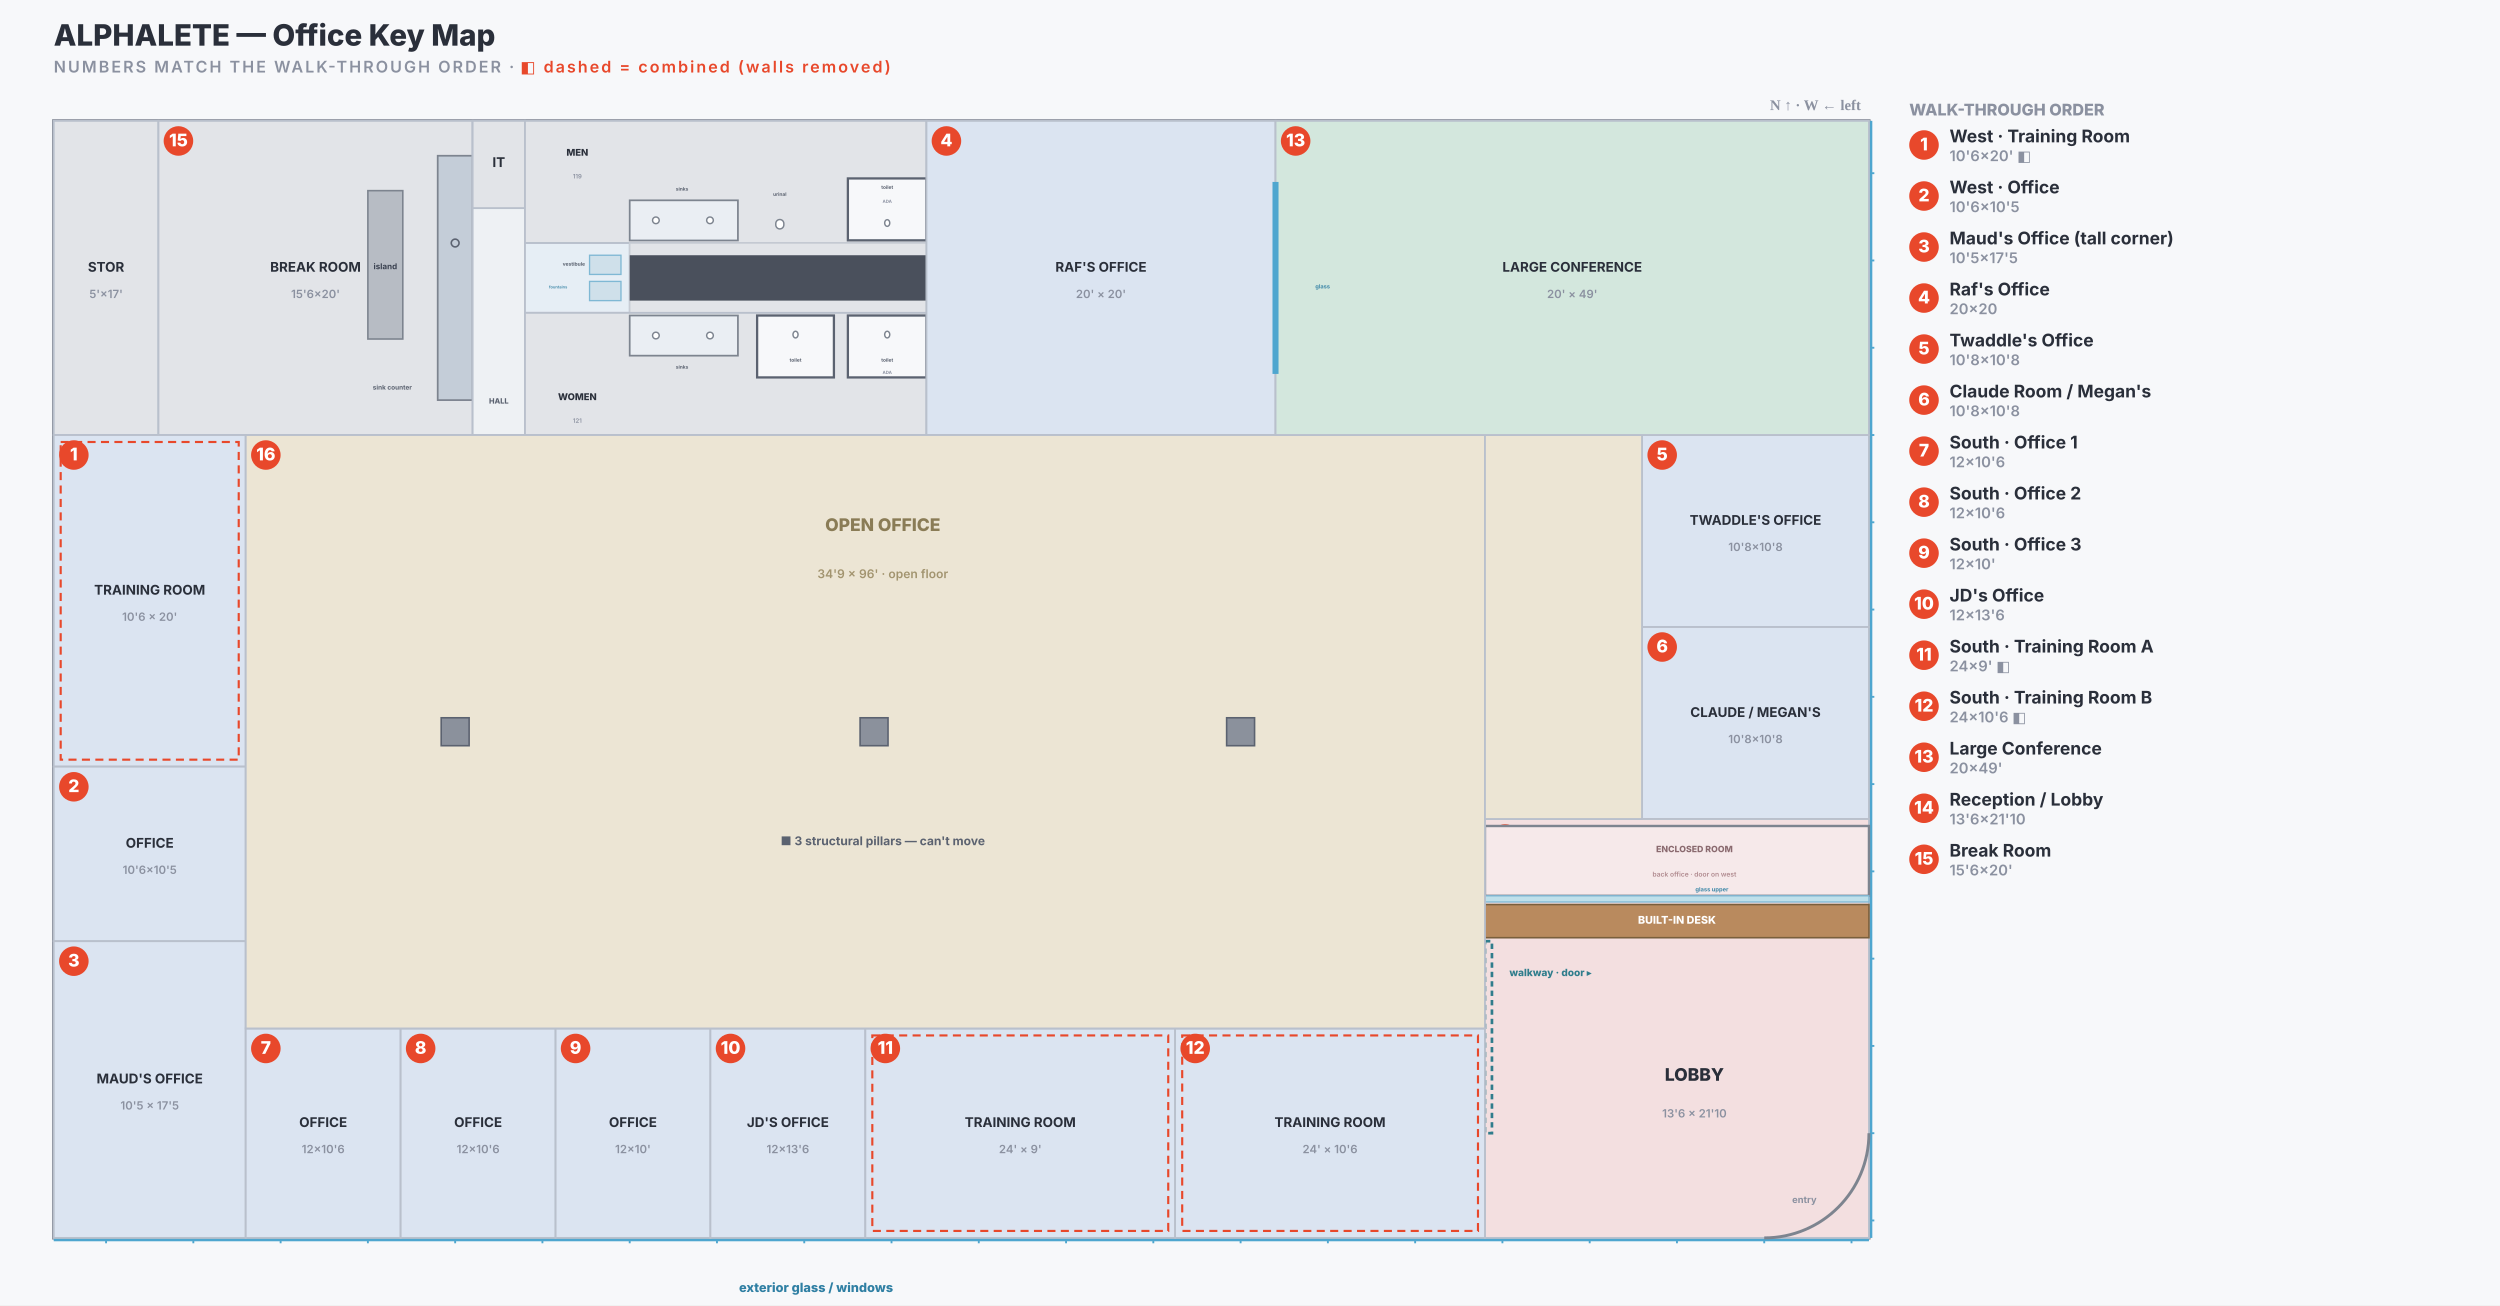
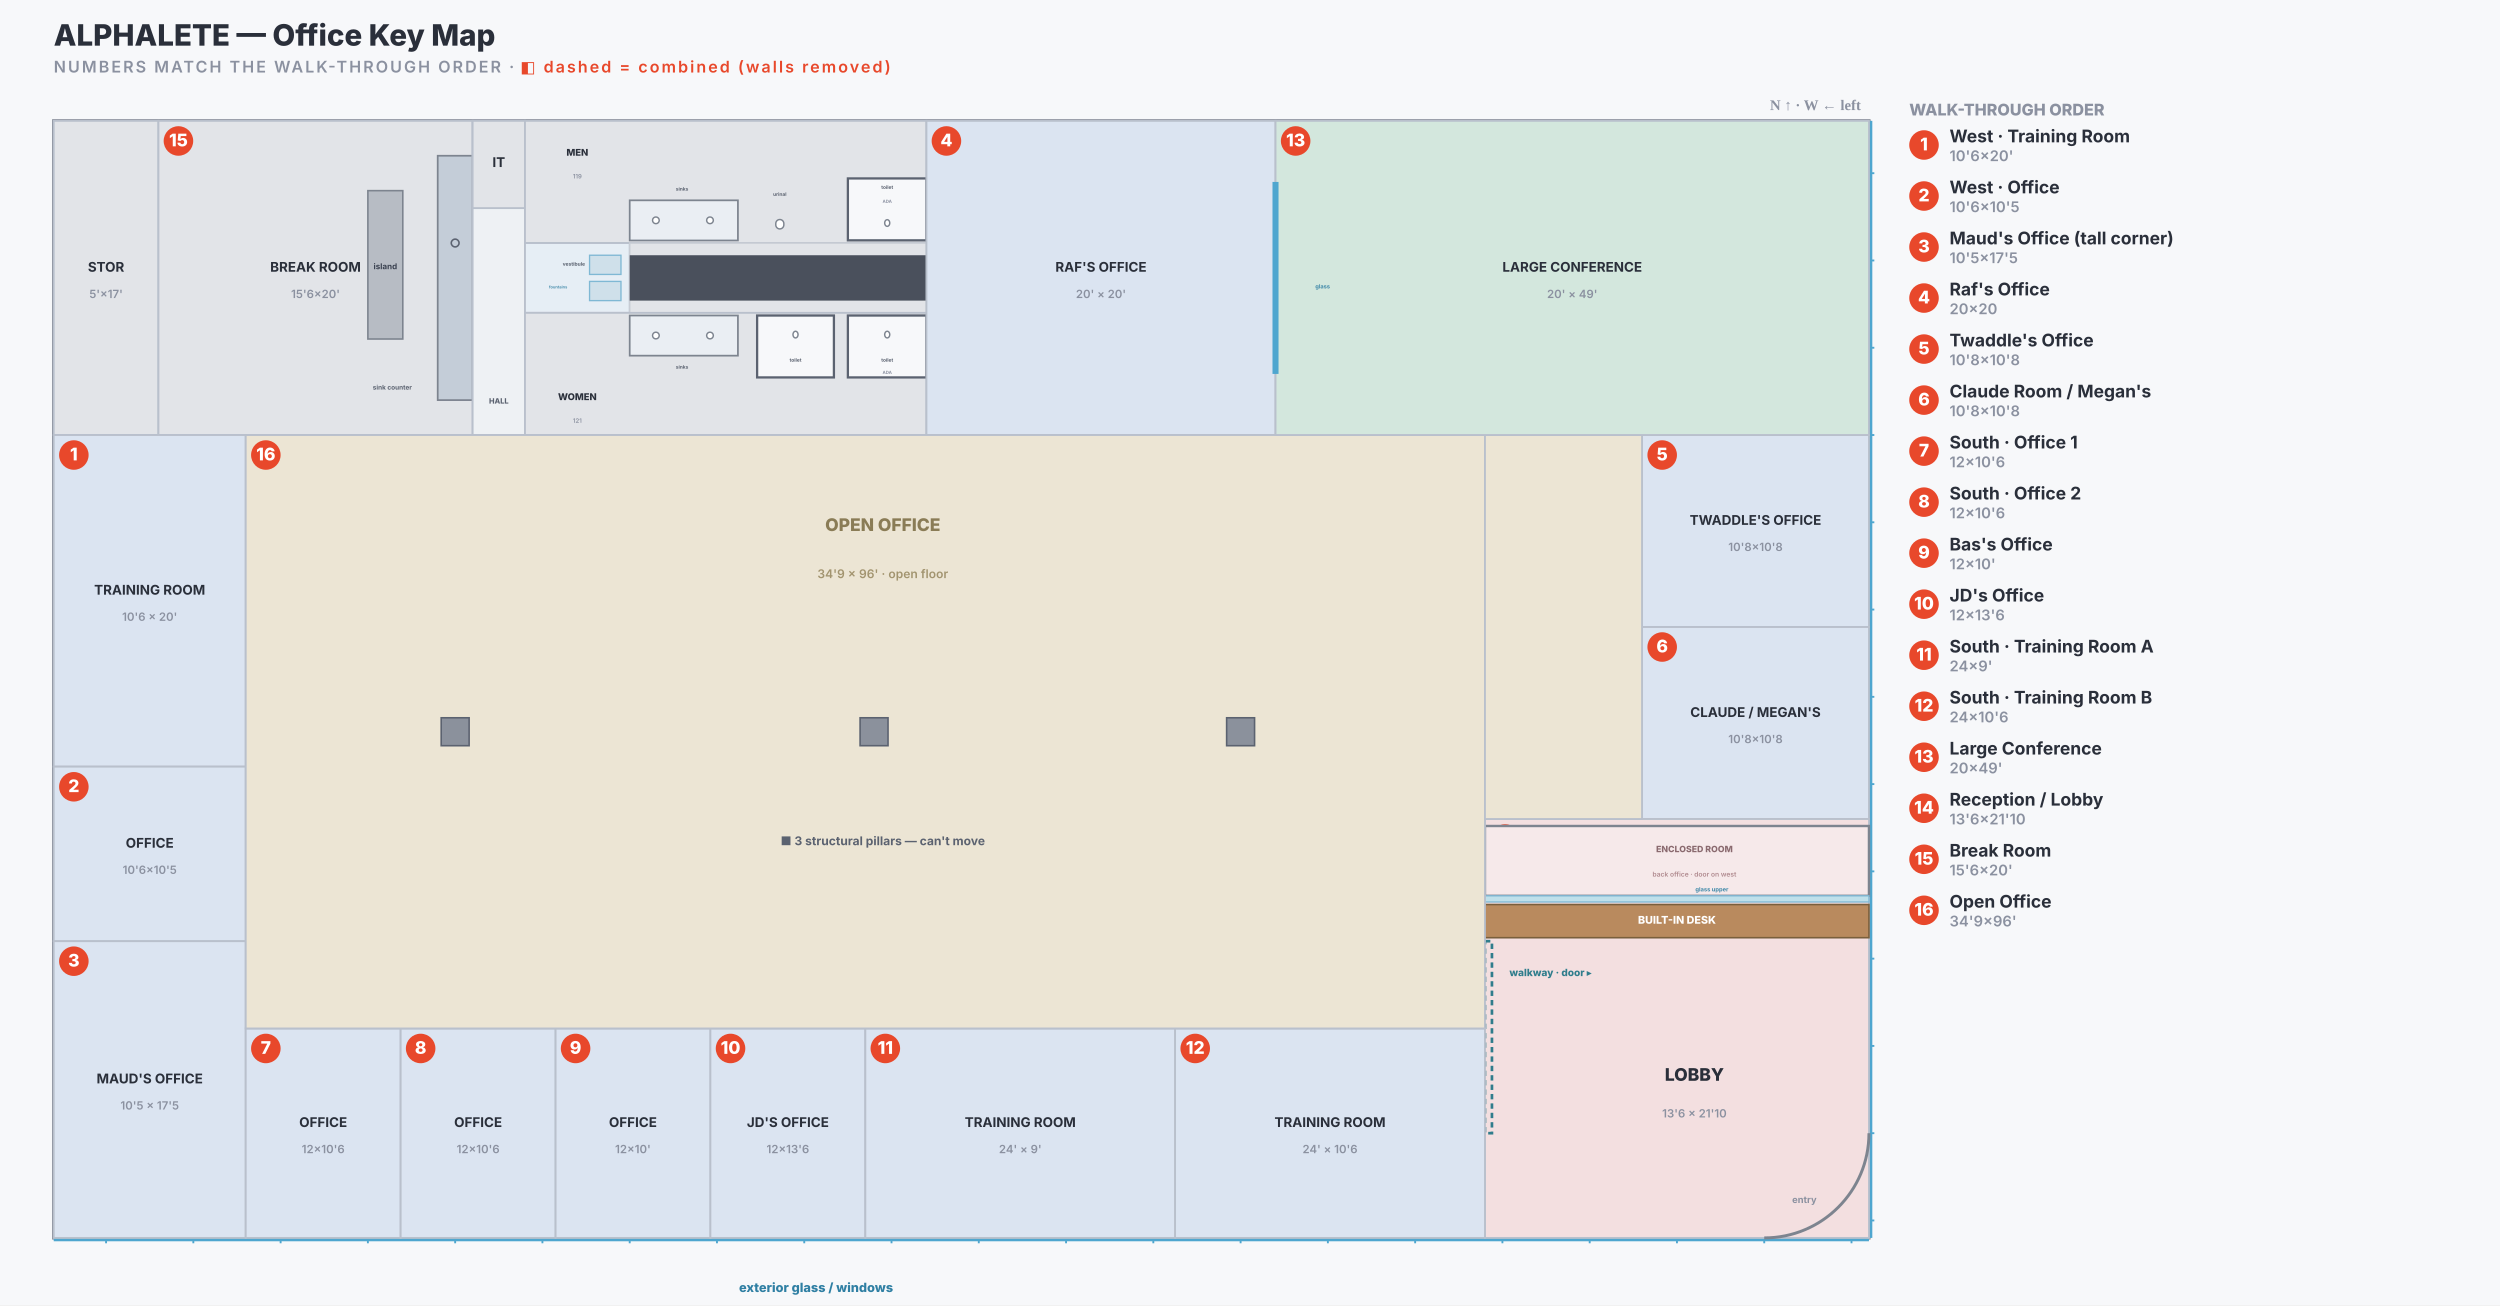
<svg xmlns="http://www.w3.org/2000/svg" viewBox="0 0 1862 972" preserveAspectRatio="xMidYMid meet" style="width:100%;height:100%">
  <rect x="0" y="0" width="1862" height="972" fill="#f7f8fa" />
  <rect x="40.0" y="90.0" width="1352.0" height="832.0" fill="#ffffff" stroke="#7d848f" stroke-width="2.4" rx="0" />
  <line x1="40.0" y1="922.0" x2="1392.0" y2="922.0" stroke="#4ea6cf" stroke-width="5" />
  <line x1="1392.0" y1="90.0" x2="1392.0" y2="922.0" stroke="#4ea6cf" stroke-width="5" />
  <line x1="79.0" y1="918.0" x2="79.0" y2="926.0" stroke="#4ea6cf" stroke-width="1.4" />
  <line x1="144.0" y1="918.0" x2="144.0" y2="926.0" stroke="#4ea6cf" stroke-width="1.4" />
  <line x1="209.0" y1="918.0" x2="209.0" y2="926.0" stroke="#4ea6cf" stroke-width="1.4" />
  <line x1="274.0" y1="918.0" x2="274.0" y2="926.0" stroke="#4ea6cf" stroke-width="1.4" />
  <line x1="339.0" y1="918.0" x2="339.0" y2="926.0" stroke="#4ea6cf" stroke-width="1.4" />
  <line x1="404.0" y1="918.0" x2="404.0" y2="926.0" stroke="#4ea6cf" stroke-width="1.4" />
  <line x1="469.0" y1="918.0" x2="469.0" y2="926.0" stroke="#4ea6cf" stroke-width="1.4" />
  <line x1="534.0" y1="918.0" x2="534.0" y2="926.0" stroke="#4ea6cf" stroke-width="1.4" />
  <line x1="599.0" y1="918.0" x2="599.0" y2="926.0" stroke="#4ea6cf" stroke-width="1.4" />
  <line x1="664.0" y1="918.0" x2="664.0" y2="926.0" stroke="#4ea6cf" stroke-width="1.4" />
  <line x1="729.0" y1="918.0" x2="729.0" y2="926.0" stroke="#4ea6cf" stroke-width="1.4" />
  <line x1="794.0" y1="918.0" x2="794.0" y2="926.0" stroke="#4ea6cf" stroke-width="1.4" />
  <line x1="859.0" y1="918.0" x2="859.0" y2="926.0" stroke="#4ea6cf" stroke-width="1.4" />
  <line x1="924.0" y1="918.0" x2="924.0" y2="926.0" stroke="#4ea6cf" stroke-width="1.4" />
  <line x1="989.0" y1="918.0" x2="989.0" y2="926.0" stroke="#4ea6cf" stroke-width="1.4" />
  <line x1="1054.0" y1="918.0" x2="1054.0" y2="926.0" stroke="#4ea6cf" stroke-width="1.4" />
  <line x1="1119.0" y1="918.0" x2="1119.0" y2="926.0" stroke="#4ea6cf" stroke-width="1.4" />
  <line x1="1184.0" y1="918.0" x2="1184.0" y2="926.0" stroke="#4ea6cf" stroke-width="1.4" />
  <line x1="1249.0" y1="918.0" x2="1249.0" y2="926.0" stroke="#4ea6cf" stroke-width="1.4" />
  <line x1="1314.0" y1="918.0" x2="1314.0" y2="926.0" stroke="#4ea6cf" stroke-width="1.4" />
  <line x1="1379.0" y1="918.0" x2="1379.0" y2="926.0" stroke="#4ea6cf" stroke-width="1.4" />
  <line x1="1388.0" y1="129.0" x2="1396.0" y2="129.0" stroke="#4ea6cf" stroke-width="1.4" />
  <line x1="1388.0" y1="194.0" x2="1396.0" y2="194.0" stroke="#4ea6cf" stroke-width="1.4" />
  <line x1="1388.0" y1="259.0" x2="1396.0" y2="259.0" stroke="#4ea6cf" stroke-width="1.4" />
  <line x1="1388.0" y1="324.0" x2="1396.0" y2="324.0" stroke="#4ea6cf" stroke-width="1.4" />
  <line x1="1388.0" y1="389.0" x2="1396.0" y2="389.0" stroke="#4ea6cf" stroke-width="1.4" />
  <line x1="1388.0" y1="454.0" x2="1396.0" y2="454.0" stroke="#4ea6cf" stroke-width="1.4" />
  <line x1="1388.0" y1="519.0" x2="1396.0" y2="519.0" stroke="#4ea6cf" stroke-width="1.4" />
  <line x1="1388.0" y1="584.0" x2="1396.0" y2="584.0" stroke="#4ea6cf" stroke-width="1.4" />
  <line x1="1388.0" y1="649.0" x2="1396.0" y2="649.0" stroke="#4ea6cf" stroke-width="1.4" />
  <line x1="1388.0" y1="714.0" x2="1396.0" y2="714.0" stroke="#4ea6cf" stroke-width="1.4" />
  <line x1="1388.0" y1="779.0" x2="1396.0" y2="779.0" stroke="#4ea6cf" stroke-width="1.4" />
  <line x1="1388.0" y1="844.0" x2="1396.0" y2="844.0" stroke="#4ea6cf" stroke-width="1.4" />
  <line x1="1388.0" y1="909.0" x2="1396.0" y2="909.0" stroke="#4ea6cf" stroke-width="1.4" />
  <text x="607.8" y="962.3" font-family="Inter,Segoe UI,Arial,sans-serif" font-size="9.5" font-weight="800" fill="#2f7fa3" text-anchor="middle">exterior glass / windows</text>
  <rect x="40.0" y="90.0" width="78.0" height="234.0" fill="#e2e4e8" stroke="#b9c0cc" stroke-width="1.4" rx="0" />
  <text x="79.0" y="202.4" font-family="Inter,Segoe UI,Arial,sans-serif" font-size="10" font-weight="700" fill="#2a2f3a" text-anchor="middle">STOR</text>
  <text x="79.0" y="222.0" font-family="Inter,Segoe UI,Arial,sans-serif" font-size="8.5" font-weight="600" fill="#8b91a0" text-anchor="middle">5'×17'</text>
  <rect x="118.0" y="90.0" width="234.0" height="234.0" fill="#e2e4e8" stroke="#b9c0cc" stroke-width="1.4" rx="0" />
  <text x="235.0" y="202.4" font-family="Inter,Segoe UI,Arial,sans-serif" font-size="10" font-weight="700" fill="#2a2f3a" text-anchor="middle">BREAK ROOM</text>
  <text x="235.0" y="222.0" font-family="Inter,Segoe UI,Arial,sans-serif" font-size="8.5" font-weight="600" fill="#8b91a0" text-anchor="middle">15'6×20'</text>
  <circle cx="132.9" cy="105.0" r="11" fill="#e8482b" />
  <text x="132.9" y="109.0" font-family="Inter,Segoe UI,Arial,sans-serif" font-size="13" font-weight="800" fill="#fff" text-anchor="middle">15</text>
  <rect x="274.0" y="142.0" width="26.0" height="110.5" fill="#b7bcc4" stroke="#7d848f" stroke-width="1.2" rx="0" />
  <text x="287.0" y="200.5" font-family="Inter,Segoe UI,Arial,sans-serif" font-size="6" font-weight="700" fill="#3a4150" text-anchor="middle">island</text>
  <rect x="326.0" y="116.0" width="26.0" height="182.0" fill="#c4cdd8" stroke="#7d848f" stroke-width="1.3" rx="0" />
  <circle cx="339.0" cy="181.0" r="2.9" fill="none" stroke="#5b6270" stroke-width="1.2" />
  <text x="292.2" y="290.2" font-family="Inter,Segoe UI,Arial,sans-serif" font-size="4.8" font-weight="700" fill="#5b6270" text-anchor="middle">sink counter</text>
  <rect x="352.0" y="90.0" width="39.0" height="234.0" fill="#eef1f4" stroke="#b9c0cc" stroke-width="1.4" rx="0" />
  <text x="371.5" y="300.6" font-family="Inter,Segoe UI,Arial,sans-serif" font-size="5.5" font-weight="800" fill="#5b6270" text-anchor="middle">HALL</text>
  <rect x="352.0" y="90.0" width="39.0" height="65.0" fill="#e2e4e8" stroke="#b9c0cc" stroke-width="1.4" rx="0" />
  <text x="371.5" y="124.4" font-family="Inter,Segoe UI,Arial,sans-serif" font-size="10" font-weight="700" fill="#2a2f3a" text-anchor="middle">IT</text>
  <rect x="391.0" y="90.0" width="299.0" height="91.0" fill="#e2e4e8" stroke="#b9c0cc" stroke-width="1.4" rx="0" />
  <text x="430.0" y="116.0" font-family="Inter,Segoe UI,Arial,sans-serif" font-size="7" font-weight="800" fill="#2a2f3a" text-anchor="middle">MEN</text>
  <text x="430.0" y="132.9" font-family="Inter,Segoe UI,Arial,sans-serif" font-size="4.5" font-weight="600" fill="#8b91a0" text-anchor="middle">119</text>
  <rect x="469.0" y="149.2" width="80.6" height="29.9" fill="#eaeef3" stroke="#7d848f" stroke-width="1.3" rx="0" />
  <circle cx="488.5" cy="164.1" r="2.5" fill="#ffffff" stroke="#7d848f" stroke-width="1.1" />
  <circle cx="528.8" cy="164.1" r="2.5" fill="#ffffff" stroke="#7d848f" stroke-width="1.1" />
  <text x="508.0" y="142.0" font-family="Inter,Segoe UI,Arial,sans-serif" font-size="3.6" font-weight="700" fill="#5b6270" text-anchor="middle">sinks</text>
  <rect x="577.8" y="163.5" width="6" height="7" rx="3" fill="#ffffff" stroke="#7d848f" stroke-width="1.1" />
  <text x="580.8" y="145.9" font-family="Inter,Segoe UI,Arial,sans-serif" font-size="3.6" font-weight="700" fill="#5b6270" text-anchor="middle">urinal</text>
  <rect x="631.5" y="132.9" width="58.5" height="46.1" fill="#f7f8fa" stroke="#5b6270" stroke-width="1.7" rx="0" />
  <ellipse cx="660.8" cy="166.1" rx="1.9" ry="2.5" fill="#ffffff" stroke="#7d848f" stroke-width="1.1" />
  <text x="660.8" y="140.7" font-family="Inter,Segoe UI,Arial,sans-serif" font-size="3.6" font-weight="700" fill="#5b6270" text-anchor="middle">toilet</text>
  <text x="660.8" y="151.1" font-family="Inter,Segoe UI,Arial,sans-serif" font-size="3.2" font-weight="700" fill="#8a90a0" text-anchor="middle">ADA</text>
  <rect x="391.0" y="181.0" width="78.0" height="52.0" fill="#e6eef5" stroke="#b9c0cc" stroke-width="1.4" rx="0" />
  <text x="427.4" y="197.9" font-family="Inter,Segoe UI,Arial,sans-serif" font-size="3.7" font-weight="700" fill="#5b6270" text-anchor="middle">vestibule</text>
  <rect x="439.1" y="190.1" width="23.4" height="14.3" fill="#cfe0ea" stroke="#7fb8d4" stroke-width="1" rx="0" />
  <rect x="439.1" y="209.6" width="23.4" height="14.3" fill="#cfe0ea" stroke="#7fb8d4" stroke-width="1" rx="0" />
  <text x="415.7" y="214.8" font-family="Inter,Segoe UI,Arial,sans-serif" font-size="3" font-weight="600" fill="#3f88a8" text-anchor="middle">fountains</text>
  <rect x="469.0" y="181.0" width="221.0" height="52.0" fill="#e2e4e8" stroke="#c7ccd4" stroke-width="1.1" rx="0" />
  <rect x="469.0" y="190.1" width="221.0" height="33.8" fill="#4a505c" stroke="none" stroke-width="0" rx="0" />
  <rect x="391.0" y="233.0" width="299.0" height="91.0" fill="#e2e4e8" stroke="#b9c0cc" stroke-width="1.4" rx="0" />
  <text x="430.0" y="298.0" font-family="Inter,Segoe UI,Arial,sans-serif" font-size="7" font-weight="800" fill="#2a2f3a" text-anchor="middle">WOMEN</text>
  <text x="430.0" y="314.9" font-family="Inter,Segoe UI,Arial,sans-serif" font-size="4.5" font-weight="600" fill="#8b91a0" text-anchor="middle">121</text>
  <rect x="469.0" y="235.0" width="80.6" height="29.9" fill="#eaeef3" stroke="#7d848f" stroke-width="1.3" rx="0" />
  <circle cx="488.5" cy="249.9" r="2.5" fill="#ffffff" stroke="#7d848f" stroke-width="1.1" />
  <circle cx="528.8" cy="249.9" r="2.5" fill="#ffffff" stroke="#7d848f" stroke-width="1.1" />
  <text x="508.0" y="274.6" font-family="Inter,Segoe UI,Arial,sans-serif" font-size="3.6" font-weight="700" fill="#5b6270" text-anchor="middle">sinks</text>
  <rect x="563.9" y="235.0" width="57.2" height="46.1" fill="#f7f8fa" stroke="#5b6270" stroke-width="1.7" rx="0" />
  <ellipse cx="592.5" cy="249.2" rx="1.9" ry="2.5" fill="#ffffff" stroke="#7d848f" stroke-width="1.1" />
  <text x="592.5" y="269.4" font-family="Inter,Segoe UI,Arial,sans-serif" font-size="3.6" font-weight="700" fill="#5b6270" text-anchor="middle">toilet</text>
  <rect x="631.5" y="235.0" width="58.5" height="46.1" fill="#f7f8fa" stroke="#5b6270" stroke-width="1.7" rx="0" />
  <ellipse cx="660.8" cy="249.2" rx="1.9" ry="2.5" fill="#ffffff" stroke="#7d848f" stroke-width="1.1" />
  <text x="660.8" y="269.4" font-family="Inter,Segoe UI,Arial,sans-serif" font-size="3.6" font-weight="700" fill="#5b6270" text-anchor="middle">toilet</text>
  <text x="660.8" y="278.5" font-family="Inter,Segoe UI,Arial,sans-serif" font-size="3.2" font-weight="700" fill="#8a90a0" text-anchor="middle">ADA</text>
  <rect x="690.0" y="90.0" width="260.0" height="234.0" fill="#dbe4f1" stroke="#b9c0cc" stroke-width="1.4" rx="0" />
  <text x="820.0" y="202.4" font-family="Inter,Segoe UI,Arial,sans-serif" font-size="10" font-weight="700" fill="#2a2f3a" text-anchor="middle">RAF'S OFFICE</text>
  <text x="820.0" y="222.0" font-family="Inter,Segoe UI,Arial,sans-serif" font-size="8.5" font-weight="600" fill="#8b91a0" text-anchor="middle">20' × 20'</text>
  <circle cx="704.9" cy="105.0" r="11" fill="#e8482b" />
  <text x="704.9" y="109.0" font-family="Inter,Segoe UI,Arial,sans-serif" font-size="13" font-weight="800" fill="#fff" text-anchor="middle">4</text>
  <rect x="40.0" y="324.0" width="143.0" height="247.0" fill="#dbe4f1" stroke="#b9c0cc" stroke-width="1.4" rx="0" />
-   <rect x="45.2" y="329.2" width="132.6" height="236.6" fill="none" stroke="#e8482b" stroke-width="1.6" stroke-dasharray="6 4" rx="0" />
  <text x="111.5" y="442.9" font-family="Inter,Segoe UI,Arial,sans-serif" font-size="10" font-weight="700" fill="#2a2f3a" text-anchor="middle">TRAINING ROOM</text>
  <text x="111.5" y="462.4" font-family="Inter,Segoe UI,Arial,sans-serif" font-size="8.5" font-weight="600" fill="#8b91a0" text-anchor="middle">10'6 × 20'</text>
  <circle cx="55.0" cy="338.9" r="11" fill="#e8482b" />
  <text x="55.0" y="342.9" font-family="Inter,Segoe UI,Arial,sans-serif" font-size="13" font-weight="800" fill="#fff" text-anchor="middle">1</text>
  <rect x="40.0" y="571.0" width="143.0" height="130.0" fill="#dbe4f1" stroke="#b9c0cc" stroke-width="1.4" rx="0" />
  <text x="111.5" y="631.4" font-family="Inter,Segoe UI,Arial,sans-serif" font-size="10" font-weight="700" fill="#2a2f3a" text-anchor="middle">OFFICE</text>
  <text x="111.5" y="650.9" font-family="Inter,Segoe UI,Arial,sans-serif" font-size="8.5" font-weight="600" fill="#8b91a0" text-anchor="middle">10'6×10'5</text>
  <circle cx="55.0" cy="586.0" r="11" fill="#e8482b" />
  <text x="55.0" y="590.0" font-family="Inter,Segoe UI,Arial,sans-serif" font-size="13" font-weight="800" fill="#fff" text-anchor="middle">2</text>
  <rect x="40.0" y="701.0" width="143.0" height="221.0" fill="#dbe4f1" stroke="#b9c0cc" stroke-width="1.4" rx="0" />
  <text x="111.5" y="806.9" font-family="Inter,Segoe UI,Arial,sans-serif" font-size="10" font-weight="700" fill="#2a2f3a" text-anchor="middle">MAUD'S OFFICE</text>
  <text x="111.5" y="826.4" font-family="Inter,Segoe UI,Arial,sans-serif" font-size="8.5" font-weight="600" fill="#8b91a0" text-anchor="middle">10'5 × 17'5</text>
  <circle cx="55.0" cy="715.9" r="11" fill="#e8482b" />
  <text x="55.0" y="719.9" font-family="Inter,Segoe UI,Arial,sans-serif" font-size="13" font-weight="800" fill="#fff" text-anchor="middle">3</text>
  <rect x="1223.0" y="324.0" width="169.0" height="143.0" fill="#dbe4f1" stroke="#b9c0cc" stroke-width="1.4" rx="0" />
  <text x="1307.5" y="390.9" font-family="Inter,Segoe UI,Arial,sans-serif" font-size="10" font-weight="700" fill="#2a2f3a" text-anchor="middle">TWADDLE'S OFFICE</text>
  <text x="1307.5" y="410.4" font-family="Inter,Segoe UI,Arial,sans-serif" font-size="8.5" font-weight="600" fill="#8b91a0" text-anchor="middle">10'8×10'8</text>
  <circle cx="1238.0" cy="338.9" r="11" fill="#e8482b" />
  <text x="1238.0" y="342.9" font-family="Inter,Segoe UI,Arial,sans-serif" font-size="13" font-weight="800" fill="#fff" text-anchor="middle">5</text>
  <rect x="1223.0" y="467.0" width="169.0" height="143.0" fill="#dbe4f1" stroke="#b9c0cc" stroke-width="1.4" rx="0" />
  <text x="1307.5" y="534.0" font-family="Inter,Segoe UI,Arial,sans-serif" font-size="10" font-weight="700" fill="#2a2f3a" text-anchor="middle">CLAUDE / MEGAN'S</text>
  <text x="1307.5" y="553.5" font-family="Inter,Segoe UI,Arial,sans-serif" font-size="8.5" font-weight="600" fill="#8b91a0" text-anchor="middle">10'8×10'8</text>
  <circle cx="1238.0" cy="481.9" r="11" fill="#e8482b" />
  <text x="1238.0" y="485.9" font-family="Inter,Segoe UI,Arial,sans-serif" font-size="13" font-weight="800" fill="#fff" text-anchor="middle">6</text>
  <rect x="1106.0" y="610.0" width="286.0" height="312.0" fill="#f3dfe0" stroke="#b9c0cc" stroke-width="1.4" rx="0" />
  <circle cx="1121.0" cy="624.9" r="11" fill="#e8482b" />
  <text x="1121.0" y="628.9" font-family="Inter,Segoe UI,Arial,sans-serif" font-size="13" font-weight="800" fill="#fff" text-anchor="middle">14</text>
  <rect x="1106.0" y="615.2" width="286.0" height="52.0" fill="#f6e9ea" stroke="#7d848f" stroke-width="1.8" rx="0" />
  <text x="1262.0" y="634.7" font-family="Inter,Segoe UI,Arial,sans-serif" font-size="6.5" font-weight="800" fill="#8a6a6f" text-anchor="middle">ENCLOSED ROOM</text>
  <text x="1262.0" y="652.9" font-family="Inter,Segoe UI,Arial,sans-serif" font-size="5.0" font-weight="600" fill="#b08a8f" text-anchor="middle">back office · door on west</text>
  <rect x="1106.0" y="667.2" width="286.0" height="4.6" fill="#bfe0ea" stroke="#7fb8d4" stroke-width="1.0" rx="0" />
  <text x="1275.0" y="663.9" font-family="Inter,Segoe UI,Arial,sans-serif" font-size="4.3" font-weight="700" fill="#3f88a8" text-anchor="middle">glass upper</text>
  <rect x="1106.0" y="673.7" width="286.0" height="24.7" fill="#b98a5e" stroke="#7a5f3c" stroke-width="1.2" rx="0" />
  <text x="1249.0" y="688.0" font-family="Inter,Segoe UI,Arial,sans-serif" font-size="8" font-weight="800" fill="#fff" text-anchor="middle">BUILT-IN DESK</text>
  <text x="1262.0" y="805.0" font-family="Inter,Segoe UI,Arial,sans-serif" font-size="13" font-weight="800" fill="#2a2f3a" text-anchor="middle">LOBBY</text>
  <text x="1262.0" y="832.3" font-family="Inter,Segoe UI,Arial,sans-serif" font-size="8.5" font-weight="600" fill="#8b91a0" text-anchor="middle">13'6 × 21'10</text>
  <text x="1124.2" y="727.0" font-family="Inter,Segoe UI,Arial,sans-serif" font-size="7.5" font-weight="800" fill="#2f7d8c" text-anchor="start">walkway · door ▸</text>
  <rect x="1106.0" y="701.0" width="5.2" height="143.0" fill="#f3dfe0" stroke="#2f7d8c" stroke-width="2.0" stroke-dasharray="4 3" rx="0" />
  <path d="M 1314.0 922.0 A 78.0 78.0 0 0 0 1392.0 844.0" fill="none" stroke="#7d848f" stroke-width="2.2" />
  <text x="1343.9" y="896.0" font-family="Inter,Segoe UI,Arial,sans-serif" font-size="7" font-weight="700" fill="#8b91a0" text-anchor="middle">entry</text>
  <rect x="183.0" y="766.0" width="115.4" height="156.0" fill="#dbe4f1" stroke="#b9c0cc" stroke-width="1.4" rx="0" />
  <text x="240.7" y="839.4" font-family="Inter,Segoe UI,Arial,sans-serif" font-size="10" font-weight="700" fill="#2a2f3a" text-anchor="middle">OFFICE</text>
  <text x="240.7" y="858.9" font-family="Inter,Segoe UI,Arial,sans-serif" font-size="8.5" font-weight="600" fill="#8b91a0" text-anchor="middle">12×10'6</text>
  <circle cx="198.0" cy="780.9" r="11" fill="#e8482b" />
  <text x="198.0" y="784.9" font-family="Inter,Segoe UI,Arial,sans-serif" font-size="13" font-weight="800" fill="#fff" text-anchor="middle">7</text>
  <rect x="298.4" y="766.0" width="115.4" height="156.0" fill="#dbe4f1" stroke="#b9c0cc" stroke-width="1.4" rx="0" />
  <text x="356.1" y="839.4" font-family="Inter,Segoe UI,Arial,sans-serif" font-size="10" font-weight="700" fill="#2a2f3a" text-anchor="middle">OFFICE</text>
  <text x="356.1" y="858.9" font-family="Inter,Segoe UI,Arial,sans-serif" font-size="8.5" font-weight="600" fill="#8b91a0" text-anchor="middle">12×10'6</text>
  <circle cx="313.3" cy="780.9" r="11" fill="#e8482b" />
  <text x="313.3" y="784.9" font-family="Inter,Segoe UI,Arial,sans-serif" font-size="13" font-weight="800" fill="#fff" text-anchor="middle">8</text>
  <rect x="413.8" y="766.0" width="115.4" height="156.0" fill="#dbe4f1" stroke="#b9c0cc" stroke-width="1.4" rx="0" />
  <text x="471.4" y="839.4" font-family="Inter,Segoe UI,Arial,sans-serif" font-size="10" font-weight="700" fill="#2a2f3a" text-anchor="middle">OFFICE</text>
  <text x="471.4" y="858.9" font-family="Inter,Segoe UI,Arial,sans-serif" font-size="8.5" font-weight="600" fill="#8b91a0" text-anchor="middle">12×10'</text>
  <circle cx="428.7" cy="780.9" r="11" fill="#e8482b" />
  <text x="428.7" y="784.9" font-family="Inter,Segoe UI,Arial,sans-serif" font-size="13" font-weight="800" fill="#fff" text-anchor="middle">9</text>
  <rect x="529.1" y="766.0" width="115.4" height="156.0" fill="#dbe4f1" stroke="#b9c0cc" stroke-width="1.4" rx="0" />
  <text x="586.8" y="839.4" font-family="Inter,Segoe UI,Arial,sans-serif" font-size="10" font-weight="700" fill="#2a2f3a" text-anchor="middle">JD'S OFFICE</text>
  <text x="586.8" y="858.9" font-family="Inter,Segoe UI,Arial,sans-serif" font-size="8.5" font-weight="600" fill="#8b91a0" text-anchor="middle">12×13'6</text>
  <circle cx="544.1" cy="780.9" r="11" fill="#e8482b" />
  <text x="544.1" y="784.9" font-family="Inter,Segoe UI,Arial,sans-serif" font-size="13" font-weight="800" fill="#fff" text-anchor="middle">10</text>
  <rect x="644.5" y="766.0" width="230.8" height="156.0" fill="#dbe4f1" stroke="#b9c0cc" stroke-width="1.4" rx="0" />
-   <rect x="649.7" y="771.2" width="220.4" height="145.6" fill="none" stroke="#e8482b" stroke-width="1.6" stroke-dasharray="6 4" rx="0" />
  <text x="759.9" y="839.4" font-family="Inter,Segoe UI,Arial,sans-serif" font-size="10" font-weight="700" fill="#2a2f3a" text-anchor="middle">TRAINING ROOM</text>
  <text x="759.9" y="858.9" font-family="Inter,Segoe UI,Arial,sans-serif" font-size="8.5" font-weight="600" fill="#8b91a0" text-anchor="middle">24' × 9'</text>
  <circle cx="659.4" cy="780.9" r="11" fill="#e8482b" />
  <text x="659.4" y="784.9" font-family="Inter,Segoe UI,Arial,sans-serif" font-size="13" font-weight="800" fill="#fff" text-anchor="middle">11</text>
  <rect x="875.2" y="766.0" width="230.8" height="156.0" fill="#dbe4f1" stroke="#b9c0cc" stroke-width="1.4" rx="0" />
-   <rect x="880.5" y="771.2" width="220.3" height="145.6" fill="none" stroke="#e8482b" stroke-width="1.6" stroke-dasharray="6 4" rx="0" />
  <text x="990.6" y="839.4" font-family="Inter,Segoe UI,Arial,sans-serif" font-size="10" font-weight="700" fill="#2a2f3a" text-anchor="middle">TRAINING ROOM</text>
  <text x="990.6" y="858.9" font-family="Inter,Segoe UI,Arial,sans-serif" font-size="8.5" font-weight="600" fill="#8b91a0" text-anchor="middle">24' × 10'6</text>
  <circle cx="890.2" cy="780.9" r="11" fill="#e8482b" />
  <text x="890.2" y="784.9" font-family="Inter,Segoe UI,Arial,sans-serif" font-size="13" font-weight="800" fill="#fff" text-anchor="middle">12</text>
  <rect x="183.0" y="324.0" width="923.0" height="442.0" fill="#ece5d4" stroke="#b9c0cc" stroke-width="1.4" rx="0" />
  <circle cx="198.0" cy="338.9" r="11" fill="#e8482b" />
  <text x="198.0" y="342.9" font-family="Inter,Segoe UI,Arial,sans-serif" font-size="13" font-weight="800" fill="#fff" text-anchor="middle">16</text>
  <text x="657.5" y="395.5" font-family="Inter,Segoe UI,Arial,sans-serif" font-size="13" font-weight="800" fill="#8a7c56" text-anchor="middle">OPEN OFFICE</text>
  <text x="657.5" y="430.6" font-family="Inter,Segoe UI,Arial,sans-serif" font-size="9" font-weight="600" fill="#a2946f" text-anchor="middle">34'9 × 96'  ·  open floor</text>
  <rect x="328.6" y="534.6" width="20.8" height="20.8" fill="#8b919c" stroke="#5b6270" stroke-width="1.2" rx="0" />
  <rect x="640.6" y="534.6" width="20.8" height="20.8" fill="#8b919c" stroke="#5b6270" stroke-width="1.2" rx="0" />
  <rect x="913.6" y="534.6" width="20.8" height="20.8" fill="#8b919c" stroke="#5b6270" stroke-width="1.2" rx="0" />
  <text x="657.5" y="629.5" font-family="Inter,Segoe UI,Arial,sans-serif" font-size="9" font-weight="700" fill="#5b6270" text-anchor="middle">■ 3 structural pillars — can't move</text>
  <rect x="1106.0" y="324.0" width="117.0" height="286.0" fill="#ece5d4" stroke="#b9c0cc" stroke-width="1.4" rx="0" />
  <rect x="950.0" y="90.0" width="442.0" height="234.0" fill="#d3e7dd" stroke="#b9c0cc" stroke-width="1.4" rx="0" />
  <text x="1171.0" y="202.4" font-family="Inter,Segoe UI,Arial,sans-serif" font-size="10" font-weight="700" fill="#2a2f3a" text-anchor="middle">LARGE CONFERENCE</text>
  <text x="1171.0" y="222.0" font-family="Inter,Segoe UI,Arial,sans-serif" font-size="8.5" font-weight="600" fill="#8b91a0" text-anchor="middle">20' × 49'</text>
  <circle cx="965.0" cy="105.0" r="11" fill="#e8482b" />
  <text x="965.0" y="109.0" font-family="Inter,Segoe UI,Arial,sans-serif" font-size="13" font-weight="800" fill="#fff" text-anchor="middle">13</text>
  <line x1="950.0" y1="135.5" x2="950.0" y2="278.5" stroke="#4ea6cf" stroke-width="4.5" />
  <text x="985.1" y="214.8" font-family="Inter,Segoe UI,Arial,sans-serif" font-size="4.2" font-weight="700" fill="#3f88a8" text-anchor="middle">glass</text>
  <text x="40" y="34" font-family="Inter,Segoe UI,Arial,sans-serif" font-size="22" font-weight="800" fill="#2a2f3a">ALPHALETE — Office Key Map</text>
  <text x="40" y="54" font-family="Inter,Segoe UI,Arial,sans-serif" font-size="12" font-weight="600" fill="#8b91a0" letter-spacing="1.5">NUMBERS MATCH THE WALK-THROUGH ORDER · <tspan fill="#e8482b">◧ dashed = combined (walls removed)</tspan>
  </text>
  <text x="1386.0" y="82" font-size="11" font-weight="700" fill="#8b91a0" text-anchor="end">N ↑ · W ← left</text>
  <text x="1422.0" y="86" font-family="Inter,Segoe UI,Arial,sans-serif" font-size="12" font-weight="800" fill="#8b91a0" text-anchor="start">WALK-THROUGH ORDER</text>
  <circle cx="1433.0" cy="108" r="11" fill="#e8482b" />
  <text x="1433.0" y="112" font-size="13" font-weight="800" fill="#fff" text-anchor="middle" font-family="Inter,Arial">1</text>
  <text x="1452.0" y="106" font-family="Inter,Segoe UI,Arial,sans-serif" font-size="13" font-weight="700" fill="#2a2f3a" text-anchor="start">West · Training Room</text>
-   <text x="1452.0" y="120" font-family="Inter,Segoe UI,Arial,sans-serif" font-size="11" font-weight="600" fill="#8b91a0" text-anchor="start">10'6×20'  ◧</text>
+   <text x="1452.0" y="120" font-family="Inter,Segoe UI,Arial,sans-serif" font-size="11" font-weight="600" fill="#8b91a0" text-anchor="start">10'6×20'</text>
  <circle cx="1433.0" cy="146" r="11" fill="#e8482b" />
  <text x="1433.0" y="150" font-size="13" font-weight="800" fill="#fff" text-anchor="middle" font-family="Inter,Arial">2</text>
  <text x="1452.0" y="144" font-family="Inter,Segoe UI,Arial,sans-serif" font-size="13" font-weight="700" fill="#2a2f3a" text-anchor="start">West · Office</text>
  <text x="1452.0" y="158" font-family="Inter,Segoe UI,Arial,sans-serif" font-size="11" font-weight="600" fill="#8b91a0" text-anchor="start">10'6×10'5</text>
  <circle cx="1433.0" cy="184" r="11" fill="#e8482b" />
  <text x="1433.0" y="188" font-size="13" font-weight="800" fill="#fff" text-anchor="middle" font-family="Inter,Arial">3</text>
  <text x="1452.0" y="182" font-family="Inter,Segoe UI,Arial,sans-serif" font-size="13" font-weight="700" fill="#2a2f3a" text-anchor="start">Maud's Office (tall corner)</text>
  <text x="1452.0" y="196" font-family="Inter,Segoe UI,Arial,sans-serif" font-size="11" font-weight="600" fill="#8b91a0" text-anchor="start">10'5×17'5</text>
  <circle cx="1433.0" cy="222" r="11" fill="#e8482b" />
  <text x="1433.0" y="226" font-size="13" font-weight="800" fill="#fff" text-anchor="middle" font-family="Inter,Arial">4</text>
  <text x="1452.0" y="220" font-family="Inter,Segoe UI,Arial,sans-serif" font-size="13" font-weight="700" fill="#2a2f3a" text-anchor="start">Raf's Office</text>
  <text x="1452.0" y="234" font-family="Inter,Segoe UI,Arial,sans-serif" font-size="11" font-weight="600" fill="#8b91a0" text-anchor="start">20×20</text>
  <circle cx="1433.0" cy="260" r="11" fill="#e8482b" />
  <text x="1433.0" y="264" font-size="13" font-weight="800" fill="#fff" text-anchor="middle" font-family="Inter,Arial">5</text>
  <text x="1452.0" y="258" font-family="Inter,Segoe UI,Arial,sans-serif" font-size="13" font-weight="700" fill="#2a2f3a" text-anchor="start">Twaddle's Office</text>
  <text x="1452.0" y="272" font-family="Inter,Segoe UI,Arial,sans-serif" font-size="11" font-weight="600" fill="#8b91a0" text-anchor="start">10'8×10'8</text>
  <circle cx="1433.0" cy="298" r="11" fill="#e8482b" />
  <text x="1433.0" y="302" font-size="13" font-weight="800" fill="#fff" text-anchor="middle" font-family="Inter,Arial">6</text>
  <text x="1452.0" y="296" font-family="Inter,Segoe UI,Arial,sans-serif" font-size="13" font-weight="700" fill="#2a2f3a" text-anchor="start">Claude Room / Megan's</text>
  <text x="1452.0" y="310" font-family="Inter,Segoe UI,Arial,sans-serif" font-size="11" font-weight="600" fill="#8b91a0" text-anchor="start">10'8×10'8</text>
  <circle cx="1433.0" cy="336" r="11" fill="#e8482b" />
  <text x="1433.0" y="340" font-size="13" font-weight="800" fill="#fff" text-anchor="middle" font-family="Inter,Arial">7</text>
  <text x="1452.0" y="334" font-family="Inter,Segoe UI,Arial,sans-serif" font-size="13" font-weight="700" fill="#2a2f3a" text-anchor="start">South · Office 1</text>
  <text x="1452.0" y="348" font-family="Inter,Segoe UI,Arial,sans-serif" font-size="11" font-weight="600" fill="#8b91a0" text-anchor="start">12×10'6</text>
  <circle cx="1433.0" cy="374" r="11" fill="#e8482b" />
  <text x="1433.0" y="378" font-size="13" font-weight="800" fill="#fff" text-anchor="middle" font-family="Inter,Arial">8</text>
  <text x="1452.0" y="372" font-family="Inter,Segoe UI,Arial,sans-serif" font-size="13" font-weight="700" fill="#2a2f3a" text-anchor="start">South · Office 2</text>
  <text x="1452.0" y="386" font-family="Inter,Segoe UI,Arial,sans-serif" font-size="11" font-weight="600" fill="#8b91a0" text-anchor="start">12×10'6</text>
  <circle cx="1433.0" cy="412" r="11" fill="#e8482b" />
  <text x="1433.0" y="416" font-size="13" font-weight="800" fill="#fff" text-anchor="middle" font-family="Inter,Arial">9</text>
-   <text x="1452.0" y="410" font-family="Inter,Segoe UI,Arial,sans-serif" font-size="13" font-weight="700" fill="#2a2f3a" text-anchor="start">South · Office 3</text>
+   <text x="1452.0" y="410" font-family="Inter,Segoe UI,Arial,sans-serif" font-size="13" font-weight="700" fill="#2a2f3a" text-anchor="start">Bas's Office</text>
  <text x="1452.0" y="424" font-family="Inter,Segoe UI,Arial,sans-serif" font-size="11" font-weight="600" fill="#8b91a0" text-anchor="start">12×10'</text>
  <circle cx="1433.0" cy="450" r="11" fill="#e8482b" />
  <text x="1433.0" y="454" font-size="13" font-weight="800" fill="#fff" text-anchor="middle" font-family="Inter,Arial">10</text>
  <text x="1452.0" y="448" font-family="Inter,Segoe UI,Arial,sans-serif" font-size="13" font-weight="700" fill="#2a2f3a" text-anchor="start">JD's Office</text>
  <text x="1452.0" y="462" font-family="Inter,Segoe UI,Arial,sans-serif" font-size="11" font-weight="600" fill="#8b91a0" text-anchor="start">12×13'6</text>
  <circle cx="1433.0" cy="488" r="11" fill="#e8482b" />
  <text x="1433.0" y="492" font-size="13" font-weight="800" fill="#fff" text-anchor="middle" font-family="Inter,Arial">11</text>
  <text x="1452.0" y="486" font-family="Inter,Segoe UI,Arial,sans-serif" font-size="13" font-weight="700" fill="#2a2f3a" text-anchor="start">South · Training Room A</text>
-   <text x="1452.0" y="500" font-family="Inter,Segoe UI,Arial,sans-serif" font-size="11" font-weight="600" fill="#8b91a0" text-anchor="start">24×9'  ◧</text>
+   <text x="1452.0" y="500" font-family="Inter,Segoe UI,Arial,sans-serif" font-size="11" font-weight="600" fill="#8b91a0" text-anchor="start">24×9'</text>
  <circle cx="1433.0" cy="526" r="11" fill="#e8482b" />
  <text x="1433.0" y="530" font-size="13" font-weight="800" fill="#fff" text-anchor="middle" font-family="Inter,Arial">12</text>
  <text x="1452.0" y="524" font-family="Inter,Segoe UI,Arial,sans-serif" font-size="13" font-weight="700" fill="#2a2f3a" text-anchor="start">South · Training Room B</text>
-   <text x="1452.0" y="538" font-family="Inter,Segoe UI,Arial,sans-serif" font-size="11" font-weight="600" fill="#8b91a0" text-anchor="start">24×10'6  ◧</text>
+   <text x="1452.0" y="538" font-family="Inter,Segoe UI,Arial,sans-serif" font-size="11" font-weight="600" fill="#8b91a0" text-anchor="start">24×10'6</text>
  <circle cx="1433.0" cy="564" r="11" fill="#e8482b" />
  <text x="1433.0" y="568" font-size="13" font-weight="800" fill="#fff" text-anchor="middle" font-family="Inter,Arial">13</text>
  <text x="1452.0" y="562" font-family="Inter,Segoe UI,Arial,sans-serif" font-size="13" font-weight="700" fill="#2a2f3a" text-anchor="start">Large Conference</text>
  <text x="1452.0" y="576" font-family="Inter,Segoe UI,Arial,sans-serif" font-size="11" font-weight="600" fill="#8b91a0" text-anchor="start">20×49'</text>
  <circle cx="1433.0" cy="602" r="11" fill="#e8482b" />
  <text x="1433.0" y="606" font-size="13" font-weight="800" fill="#fff" text-anchor="middle" font-family="Inter,Arial">14</text>
  <text x="1452.0" y="600" font-family="Inter,Segoe UI,Arial,sans-serif" font-size="13" font-weight="700" fill="#2a2f3a" text-anchor="start">Reception / Lobby</text>
  <text x="1452.0" y="614" font-family="Inter,Segoe UI,Arial,sans-serif" font-size="11" font-weight="600" fill="#8b91a0" text-anchor="start">13'6×21'10</text>
  <circle cx="1433.0" cy="640" r="11" fill="#e8482b" />
  <text x="1433.0" y="644" font-size="13" font-weight="800" fill="#fff" text-anchor="middle" font-family="Inter,Arial">15</text>
  <text x="1452.0" y="638" font-family="Inter,Segoe UI,Arial,sans-serif" font-size="13" font-weight="700" fill="#2a2f3a" text-anchor="start">Break Room</text>
  <text x="1452.0" y="652" font-family="Inter,Segoe UI,Arial,sans-serif" font-size="11" font-weight="600" fill="#8b91a0" text-anchor="start">15'6×20'</text>
+   <circle cx="1433.0" cy="678" r="11" fill="#e8482b" />
+   <text x="1433.0" y="682" font-size="13" font-weight="800" fill="#fff" text-anchor="middle" font-family="Inter,Arial">16</text>
+   <text x="1452.0" y="676" font-family="Inter,Segoe UI,Arial,sans-serif" font-size="13" font-weight="700" fill="#2a2f3a" text-anchor="start">Open Office</text>
+   <text x="1452.0" y="690" font-family="Inter,Segoe UI,Arial,sans-serif" font-size="11" font-weight="600" fill="#8b91a0" text-anchor="start">34'9×96'</text>
</svg>
